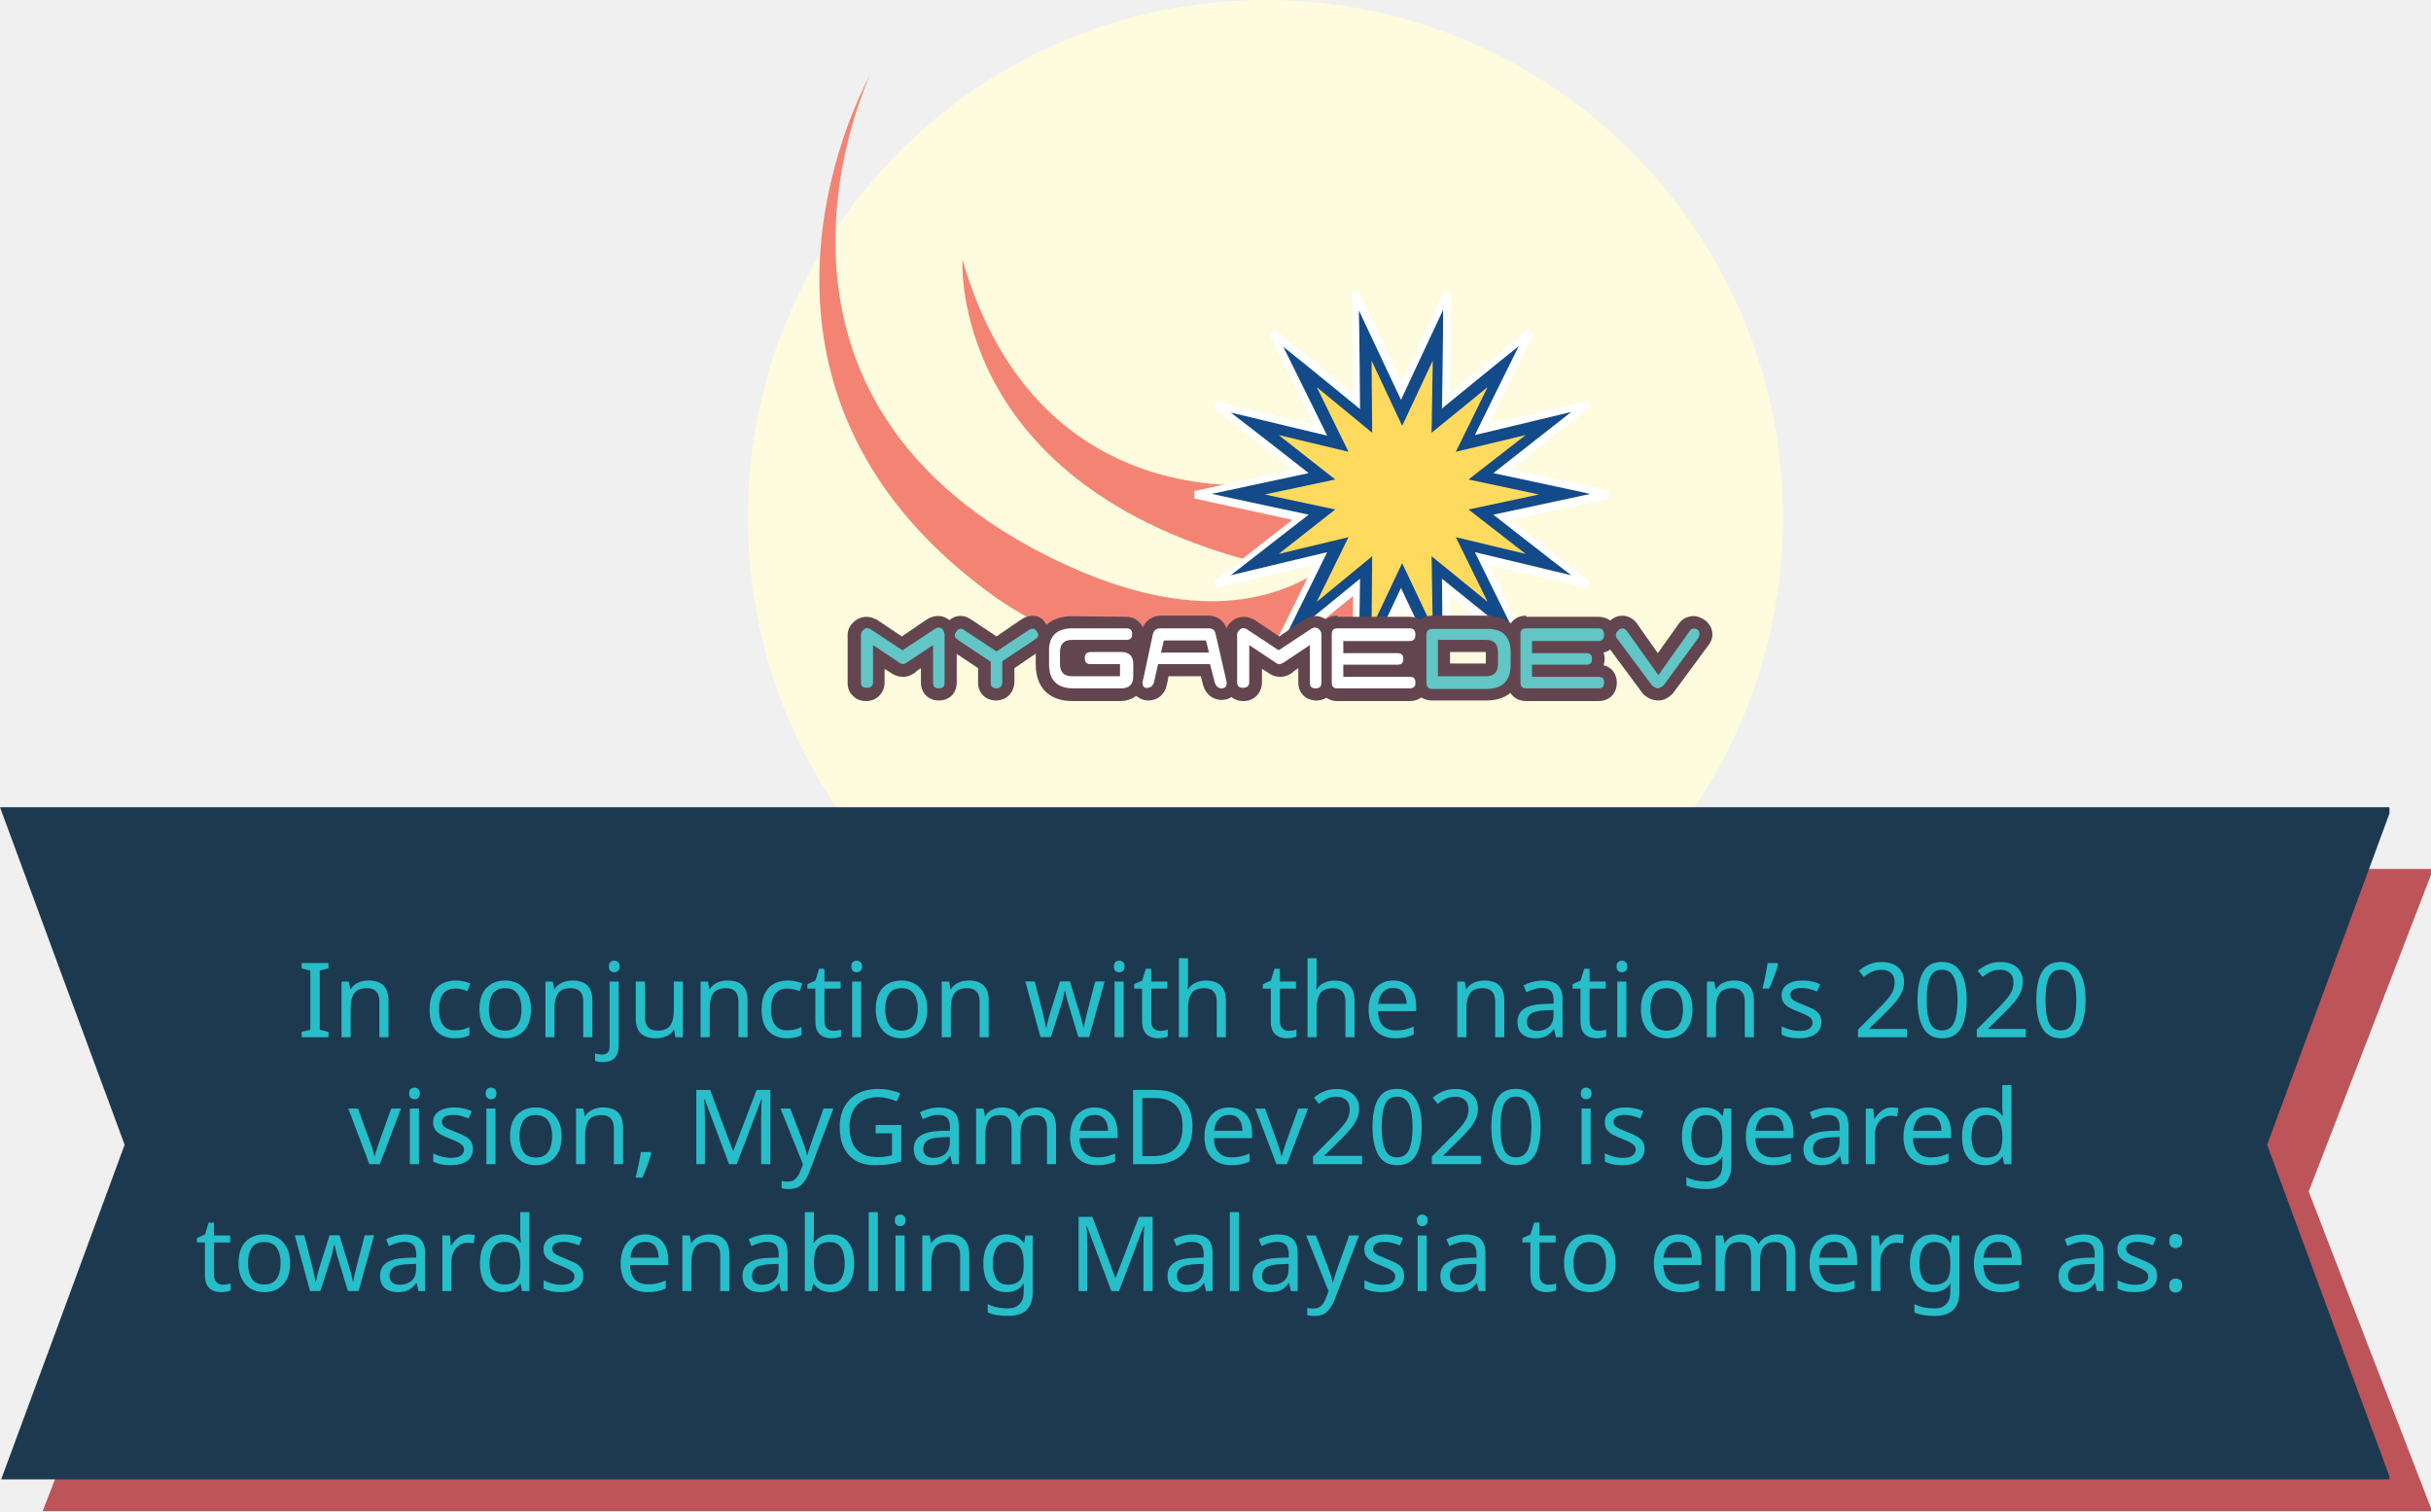
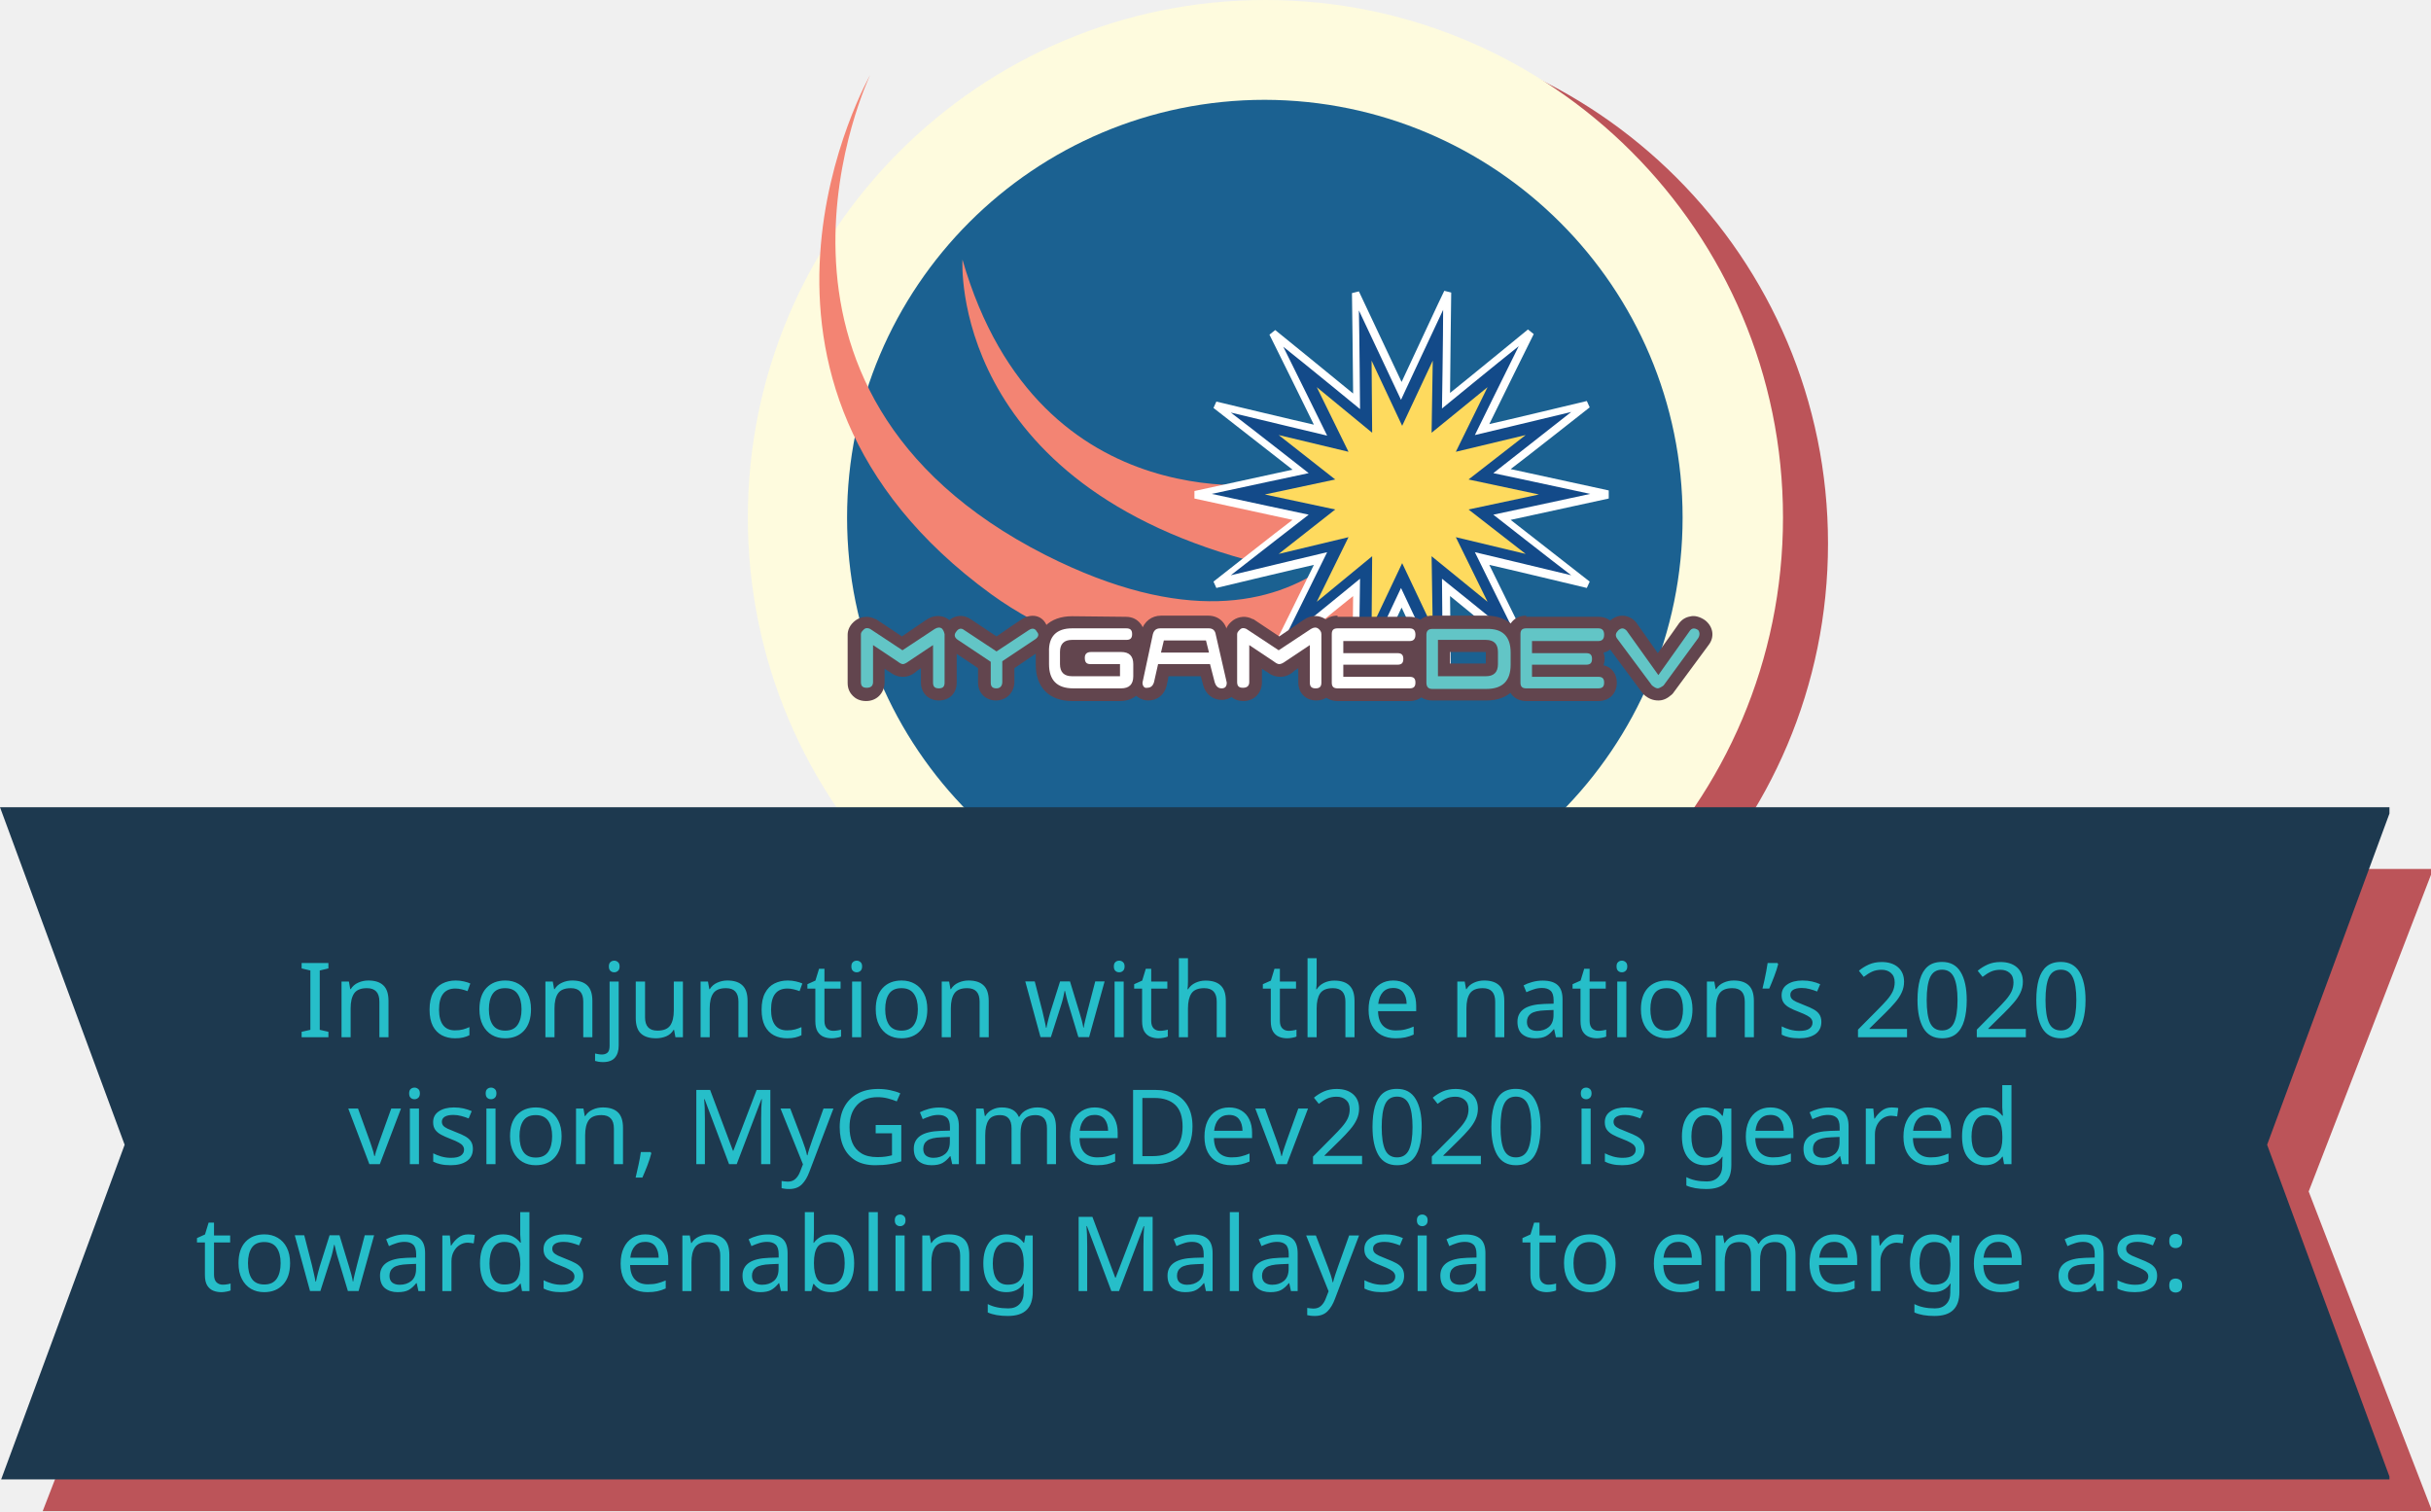
<svg xmlns="http://www.w3.org/2000/svg" version="1.0" id="Layer_1" x="0px" y="0px" viewBox="0 0 421.3 261.9" enable-background="new 0 0 421.3 261.9" xml:space="preserve">
+   <circle fill="#BC5459" cx="227.1" cy="94.2" r="89.7" />
  <circle fill="#FEFBDE" cx="219.3" cy="89.7" r="89.7" />
+   <path fill="#1B6191" d="M291.6,89.7c0,40-32.4,72.4-72.4,72.4c-40,0-72.4-32.4-72.4-72.4c0-40,32.4-72.4,72.4-72.4  C259.2,17.4,291.6,49.8,291.6,89.7" />
+   <rect x="146.9" y="39" fill="none" width="144.7" height="144.7" />
  <g>
    <path fill="#F38473" d="M242.6,81.7c0,0-13.3,38.8-61.4,14.5C124.7,67.5,150.8,13,150.8,13s-30.1,52.8,21,90   c17.8,12.9,45.2,17.5,57.3,9.2C239.9,104.8,244,95.1,242.6,81.7z" />
    <path fill="#F38473" d="M222.1,83.6c0,0-41.9,7.9-55.3-38.6c0,0-2.5,39.1,51.8,52.7l10.2-1.4C228.8,96.3,232.8,80.1,222.1,83.6z" />
    <g>
      <polygon fill="#134A89" enable-background="new    " points="242.9,67.7 250.8,50.8 250.6,69.5 265.1,57.7 256.8,74.5 275,70.1     260.3,81.6 278.6,85.6 260.3,89.6 275,101.1 256.8,96.7 265.1,113.5 250.6,101.7 250.8,120.4 242.9,103.5 234.9,120.4     235.1,101.7 220.6,113.5 228.9,96.7 210.7,101.1 225.4,89.6 207.1,85.6 225.4,81.6 210.7,70.1 228.9,74.5 220.6,57.7 235.1,69.5     234.9,50.8   " />
      <path fill="#FFFFFF" d="M242.9,66.2c-1-2.1-7.4-15.7-7.4-15.7l-1.2,0.3c0,0,0.2,15,0.2,17.4c-1.8-1.5-13.5-11-13.5-11l-1,0.8    c0,0,6.7,13.5,7.7,15.6c-2.3-0.5-16.9-4-16.9-4l-0.5,1.1c0,0,11.8,9.2,13.7,10.7c-2.3,0.5-17,3.7-17,3.7v1.3c0,0,14.7,3.2,17,3.7    c-1.9,1.4-13.7,10.7-13.7,10.7l0.5,1.1c0,0,14.6-3.5,16.9-4c-1,2.1-7.7,15.6-7.7,15.6l1,0.8c0,0,11.6-9.5,13.5-11    c0,2.4-0.2,17.4-0.2,17.4l1.2,0.3c0,0,6.4-13.6,7.4-15.7c1,2.1,7.4,15.7,7.4,15.7l1.2-0.3c0,0-0.2-15-0.2-17.4    c1.8,1.5,13.5,11,13.5,11l1-0.8c0,0-6.7-13.5-7.7-15.6c2.3,0.5,16.9,4,16.9,4l0.5-1.1c0,0-11.8-9.2-13.7-10.7    c2.3-0.5,17-3.7,17-3.7V85c0,0-14.7-3.2-17-3.7c1.9-1.4,13.7-10.7,13.7-10.7l-0.5-1.1c0,0-14.6,3.5-16.9,4    c1-2.1,7.7-15.6,7.7-15.6l-1-0.8c0,0-11.6,9.5-13.5,11c0-2.4,0.2-17.4,0.2-17.4l-1.2-0.3C250.2,50.5,243.9,64.1,242.9,66.2z     M243.4,68c0,0,4.9-10.5,6.7-14.3c0,4.2-0.2,17.1-0.2,17.1s10-8.2,13.3-10.8c-1.9,3.8-7.6,15.4-7.6,15.4s12.6-3,16.7-4    C269,74,258.8,82,258.8,82s12.7,2.7,16.8,3.6c-4.1,0.9-16.8,3.6-16.8,3.6s10.2,8,13.5,10.5c-4.1-1-16.7-4-16.7-4    s5.7,11.6,7.6,15.4c-3.2-2.7-13.3-10.8-13.3-10.8s0.1,13,0.2,17.1c-1.8-3.8-7.3-15.5-7.3-15.5s-5.5,11.7-7.3,15.5    c0-4.2,0.2-17.1,0.2-17.1s-10,8.2-13.3,10.8c1.9-3.8,7.6-15.4,7.6-15.4s-12.6,3-16.7,4c3.3-2.6,13.5-10.5,13.5-10.5    s-12.7-2.7-16.8-3.6c4.1-0.9,16.8-3.6,16.8-3.6s-10.2-8-13.5-10.5c4.1,1,16.7,4,16.7,4s-5.7-11.6-7.6-15.4    c3.3,2.6,13.3,10.8,13.3,10.8s-0.1-13-0.2-17.1c1.8,3.8,7.3,15.5,7.3,15.5L243.4,68z" />
      <polygon fill="#FEDA5E" points="243,73.8 248.3,62.5 248.1,75 257.8,67.1 252.3,78.3 264.4,75.4 254.5,83.1 266.7,85.7     254.5,88.3 264.4,96 252.3,93.1 257.8,104.3 248.1,96.4 248.3,108.8 243,97.6 237.7,108.8 237.8,96.4 228.2,104.3 233.7,93.1     221.6,96 231.4,88.3 219.2,85.7 231.4,83.1 221.6,75.4 233.7,78.3 228.2,67.1 237.8,75 237.7,62.5   " />
    </g>
    <g>
      <g>
        <path fill="#62454E" d="M160.9,107.2L160.9,107.2c-0.1,0-3.1,2.1-4.6,3.1c-1.5-1-4.5-3-4.5-3l-0.1,0c-1.1-0.6-2.4-0.5-3.4,0.2     c-1.1,0.8-1.4,1.8-1.4,2.5c0,0,0,8.4,0,8.4c0,1.1,0.5,1.8,0.9,2.2c0.4,0.4,1.1,0.9,2.3,0.9c1.8,0,3.1-1.3,3.2-3.1     c0,0,0-1.3,0-2.5c0.3,0.2,0.9,0.6,0.9,0.6l-0.2-0.2c0.8,0.7,1.6,1,2.5,1c0.8,0,1.6-0.3,2.4-1l-0.2,0.1c0,0,0.6-0.4,0.9-0.6     c0,1.2,0,2.5,0,2.5c0,1.8,1.3,3.1,3.1,3.1c1.9,0,3.1-1.3,3.1-3.1v-8.4l0,0c0-1.1-0.6-2-1.5-2.6     C163.3,106.6,162,106.6,160.9,107.2z" />
      </g>
      <g>
        <path fill="#62454E" d="M177.1,107.3L177.1,107.3c0,0-3,2-4.4,3c-1.5-1-4.5-3-4.5-3c-1.5-1-3.3-0.6-4.3,0.9     c-0.4,0.6-0.6,1.2-0.6,1.8c0,1,0.5,1.9,1.4,2.6c0,0,3.5,2.3,4.8,3.2c0,1.1,0,2.5,0,2.5c0,1.8,1.3,3.1,3.1,3.1     c1.8,0,3.1-1.3,3.2-3.1v0c0,0,0-1.4,0-2.5c1.3-0.9,4.7-3.2,4.7-3.2c0.9-0.6,1.4-1.6,1.4-2.6c0-0.6-0.2-1.2-0.6-1.8     C180.5,106.6,178.7,106.3,177.1,107.3z" />
      </g>
      <g>
        <path fill="#62454E" d="M185.8,106.8L185.8,106.8c-3.9,0-6.3,2.3-6.3,6.3v2.1c0,3.9,2.3,6.3,6.3,6.3h8.3c2.5,0,4.2-1.6,4.2-4.2     v-2.1c0-1.2-0.4-2.2-1-2.9c0.6-0.6,1-1.4,1-2.3c0,0,0,0,0,0c0-1.1-0.5-1.8-0.9-2.2c-0.4-0.4-1.1-0.9-2.3-0.9L185.8,106.8z" />
      </g>
      <g>
        <path fill="#62454E" d="M201.2,106.7c-1.6,0-2.9,1-3.4,2.6l0,0.1l-1.9,8.6v0.2c0,1.1,0.4,1.8,0.8,2.2c0.6,0.6,1.4,1,2.3,1     c1.6,0,2.8-1,3.2-2.6l0-0.1c0,0,0.2-0.7,0.3-1.5c1.7,0,4,0,5.6,0c0.2,0.8,0.4,1.5,0.4,1.5c0.4,1.6,1.7,2.6,3.2,2.6     c1.8,0,3-1.3,3-3.2V118l-2-8.6l0,0.1c-0.3-1.7-1.6-2.8-3.3-2.8H201.2z M208.8,110.9c0.1,0.3,0.3,1.2,0.5,2.1c-0.8,0-7,0-8,0     c0.2-0.9,0.4-1.8,0.4-2.1C202.7,110.9,207.8,110.9,208.8,110.9z" />
        <polygon fill="#62454E" points="209,108.8 200,108.8 198.5,115.1 212.2,115.1 210.6,108.8    " />
      </g>
      <g>
        <path fill="#62454E" d="M226.3,107.2L226.3,107.2c-0.1,0-3.1,2.1-4.6,3.1c-1.5-1-4.5-3-4.5-3l-0.1,0c-1.1-0.6-2.4-0.5-3.4,0.2     c-1.1,0.8-1.4,1.8-1.4,2.5c0,0,0,8.4,0,8.4c0,1.1,0.5,1.8,0.9,2.2c0.4,0.4,1.1,0.9,2.3,0.9c1.8,0,3.1-1.3,3.2-3.1     c0,0,0-1.3,0-2.5c0.3,0.2,0.9,0.6,0.9,0.6l-0.2-0.2c0.8,0.7,1.6,1,2.5,1c0.8,0,1.6-0.3,2.4-1l-0.2,0.1c0,0,0.6-0.4,0.9-0.6     c0,1.2,0,2.5,0,2.5c0,1.8,1.3,3.1,3.1,3.1c1.9,0,3.1-1.3,3.1-3.1v-8.4l0,0c0-1.1-0.6-2-1.5-2.6     C228.6,106.6,227.4,106.6,226.3,107.2z" />
      </g>
      <g>
        <path fill="#62454E" d="M231.8,106.7c-1.9,0-3.2,1.3-3.2,3.2v8.4c0,1.9,1.3,3.2,3.2,3.2h12.5c1.9,0,3.2-1.3,3.2-3.2     c0-1.5-0.9-2.7-2.3-3c0.1-0.4,0.2-0.7,0.2-1.1c0-0.4-0.1-0.8-0.2-1.1c1.4-0.3,2.3-1.5,2.3-3c0-1.9-1.3-3.2-3.2-3.2H231.8z" />
      </g>
      <g>
        <path fill="#62454E" d="M245,109.8v8.4c0,1.9,1.3,3.2,3.2,3.2h9.4c2,0,3.5-0.6,4.6-1.7c1.1-1.1,1.7-2.7,1.7-4.6V113     c0-2-0.6-3.5-1.7-4.6c-1.1-1.1-2.7-1.7-4.6-1.7l-9.4,0C246.4,106.7,245.1,108,245,109.8z M249.3,111c1.7,0,8.3,0,8.3,0     c0.8,0,1.4,0.2,1.6,0.4c0.3,0.3,0.4,0.8,0.4,1.6v2.1c0,0.8-0.2,1.4-0.4,1.6c-0.3,0.3-1.1,0.4-1.6,0.4c0,0-6.6,0-8.3,0     C249.3,115.8,249.3,112.4,249.3,111z" />
        <path fill="#62454E" d="M257.6,108.8h-10.5l0,10.5h10.4c1.6,0,2.5-0.6,3.1-1.1c0.5-0.5,1.1-1.5,1.1-3.1V113     C261.8,110.5,260.1,108.8,257.6,108.8L257.6,108.8L257.6,108.8z M257.5,113C257.5,113,257.6,113,257.5,113c0,0,0,2,0,2     c0,0-3.9,0-6.2,0c0-0.9,0-1.1,0-2C253.7,113,257.5,113,257.5,113z" />
      </g>
      <g>
        <path fill="#62454E" d="M264.5,106.7c-1.9,0-3.2,1.3-3.2,3.2v8.4c0,1.9,1.3,3.2,3.2,3.2h12.5c1.9,0,3.2-1.3,3.2-3.2     c0-1.5-0.9-2.7-2.3-3c0.1-0.4,0.2-0.7,0.2-1.1c0-0.4-0.1-0.8-0.2-1.1c1.4-0.3,2.3-1.5,2.3-3c0-1.9-1.3-3.2-3.2-3.2H264.5z" />
      </g>
      <g>
        <path fill="#62454E" d="M293.1,106.8c-0.6,0.1-1.4,0.3-2.1,1.2l0,0c0,0-2.1,3-3.7,5.2c-1.6-2.3-3.8-5.4-3.8-5.4l-0.1-0.1     c-1.3-1.3-3.1-1.3-4.4-0.1c-1.2,1.1-1.4,2.7-0.6,4l0,0.1l6.3,8.5l0.2,0.2c0.8,0.7,1.6,1,2.5,1c0.8,0,1.5-0.3,2.3-1l0.2-0.2     l6.2-8.4l0,0c1.1-1.4,0.8-3.2-0.6-4.3C294.5,106.8,293.6,106.7,293.1,106.8z" />
      </g>
      <path fill="#62C5C6" d="M163.7,109.9v8.4c0,0.7-0.3,1-1,1c-0.7,0-1-0.3-1-1l0-6.5l-4.2,2.8c-0.4,0.3-0.8,0.5-1,0.5    c-0.3,0-0.6-0.2-1-0.5l-4.2-2.8v6.4c0,0.7-0.4,1-1.1,1c-0.7,0-1-0.3-1-1v-8.3c0-0.3,0.2-0.5,0.5-0.8c0.3-0.3,0.7-0.3,1.1-0.1    l5.6,3.7l5.6-3.7c0.5-0.3,0.9-0.3,1.2-0.1C163.5,109.2,163.6,109.5,163.7,109.9z" />
      <path fill="#62C5C6" d="M179.4,110.8l-5.7,3.8l0,3.6c0,0.7-0.4,1.1-1,1.1c-0.7,0-1-0.3-1-1l0-3.6l-5.7-3.8    c-0.6-0.4-0.7-0.9-0.3-1.4c0.4-0.6,0.9-0.7,1.4-0.3l5.6,3.7l5.6-3.7c0.6-0.4,1.1-0.3,1.4,0.3C180.1,109.9,180,110.4,179.4,110.8z" />
      <path fill="#FFFFFF" d="M185.8,108.9l9.4,0c0.7,0,1,0.3,1,1c0,0.7-0.3,1-1,1h-9.4c-1.4,0-2.1,0.7-2.1,2.1v2.1    c0,1.4,0.7,2.1,2.1,2.1h8.3v-2.1H189c-0.7,0-1-0.3-1-1.1c0-0.7,0.4-1,1.1-1h5.2c1.4,0,2.1,0.7,2.1,2.1v2.1c0,1.4-0.7,2.1-2.1,2.1    h-8.3c-2.8,0-4.2-1.4-4.2-4.2v-2.1C181.7,110.3,183.1,108.9,185.8,108.9z" />
      <path fill="#FFFFFF" d="M198,118.3l1.8-8.4c0.2-0.7,0.6-1,1.3-1h8.4c0.7,0,1.1,0.4,1.2,1.1l1.9,8.3c0,0.7-0.3,1-0.9,1    c-0.6,0-1-0.4-1.2-1.1l-0.8-3.1h-9l-0.7,3.1c-0.2,0.7-0.6,1-1.2,1C198.4,119.3,198,119,198,118.3z M209.5,113L209,111h-7.3    l-0.5,2.1H209.5z" />
      <path fill="#FFFFFF" d="M229,109.9v8.4c0,0.7-0.3,1-1,1c-0.7,0-1-0.3-1-1l0-6.5l-4.2,2.8c-0.4,0.3-0.8,0.5-1.1,0.5    c-0.3,0-0.6-0.2-1-0.5l-4.2-2.8v6.4c0,0.7-0.4,1-1.1,1c-0.7,0-1-0.3-1-1v-8.3c0-0.3,0.2-0.5,0.5-0.8c0.3-0.3,0.7-0.3,1.1-0.1    l5.6,3.7l5.6-3.7c0.5-0.3,0.9-0.3,1.2-0.1C228.8,109.2,229,109.5,229,109.9z" />
      <path fill="#FFFFFF" d="M230.8,118.3v-8.4c0-0.7,0.3-1,1-1h12.5c0.7,0,1,0.4,1,1.1c0,0.7-0.3,1.1-1,1.1h-11.5v2.1h9.4    c0.7,0,1,0.3,1,1c0,0.7-0.3,1-1,1h-9.4v2.1h11.5c0.7,0,1,0.3,1,1c0,0.7-0.3,1-1,1h-12.5C231.1,119.3,230.8,119,230.8,118.3z" />
      <path fill="#62C5C6" d="M261.8,113.1v2.1c0,2.8-1.4,4.2-4.2,4.2h-9.4c-0.7,0-1-0.4-1-1.1v-8.3c0-0.7,0.4-1,1-1l9.4,0    C260.4,108.9,261.8,110.3,261.8,113.1z M249.2,117.2h8.3c1.4,0,2.1-0.7,2.1-2.1v-2.1c0-1.4-0.7-2.1-2.1-2.1h-8.3L249.2,117.2z" />
      <path fill="#62C5C6" d="M263.5,118.3v-8.4c0-0.7,0.3-1,1-1h12.5c0.7,0,1,0.4,1,1.1c0,0.7-0.3,1.1-1,1.1h-11.5v2.1h9.4    c0.7,0,1,0.3,1,1c0,0.7-0.3,1-1,1h-9.4v2.1h11.5c0.7,0,1,0.3,1,1c0,0.7-0.3,1-1,1h-12.5C263.8,119.3,263.5,119,263.5,118.3z" />
      <path fill="#62C5C6" d="M294.3,110.6l-6,8.2c-0.4,0.3-0.8,0.5-1,0.5c-0.3,0-0.6-0.2-1-0.5l-6.1-8.2c-0.3-0.5-0.2-0.9,0.3-1.4    c0.5-0.4,0.9-0.4,1.4,0.1l5.5,7.7l5.4-7.6c0.4-0.6,0.9-0.6,1.5-0.2C294.6,109.6,294.6,110.1,294.3,110.6z" />
    </g>
  </g>
  <g>
    <polygon fill="#BC5459" points="410.9,234.5 400.1,206.5 410.9,178.6 421.3,151.6 421.3,150.6 7.2,150.6 18,178.6 28.8,206.5    18,234.5 7.4,261.9 421.3,261.9 421.3,261.4  " />
  </g>
  <g>
    <g>
      <polygon fill="#1D394F" points="403.7,227.7 392.9,198.4 403.7,169.2 414.1,141 414.1,139.9 0,139.9 10.8,169.2 21.6,198.4     10.8,227.7 0.2,256.4 414.1,256.4 414.1,255.9   " />
    </g>
  </g>
  <rect x="26.8" y="166.2" fill="none" width="364.1" height="89.6" />
  <text transform="matrix(1 0 0 1 51.5544 179.7609)">
    <tspan x="0" y="0" fill="#26BEC9" font-family="'Avenir-Black'" font-size="18">In conjunction with the nation’s 2020 </tspan>
    <tspan x="8.8" y="22" fill="#26BEC9" font-family="'Avenir-Black'" font-size="18">vision, MyGameDev2020 is geared </tspan>
    <tspan x="-17.7" y="44" fill="#26BEC9" font-family="'Avenir-Black'" font-size="18">towards enabling Malaysia to emerge as:</tspan>
  </text>
</svg>
